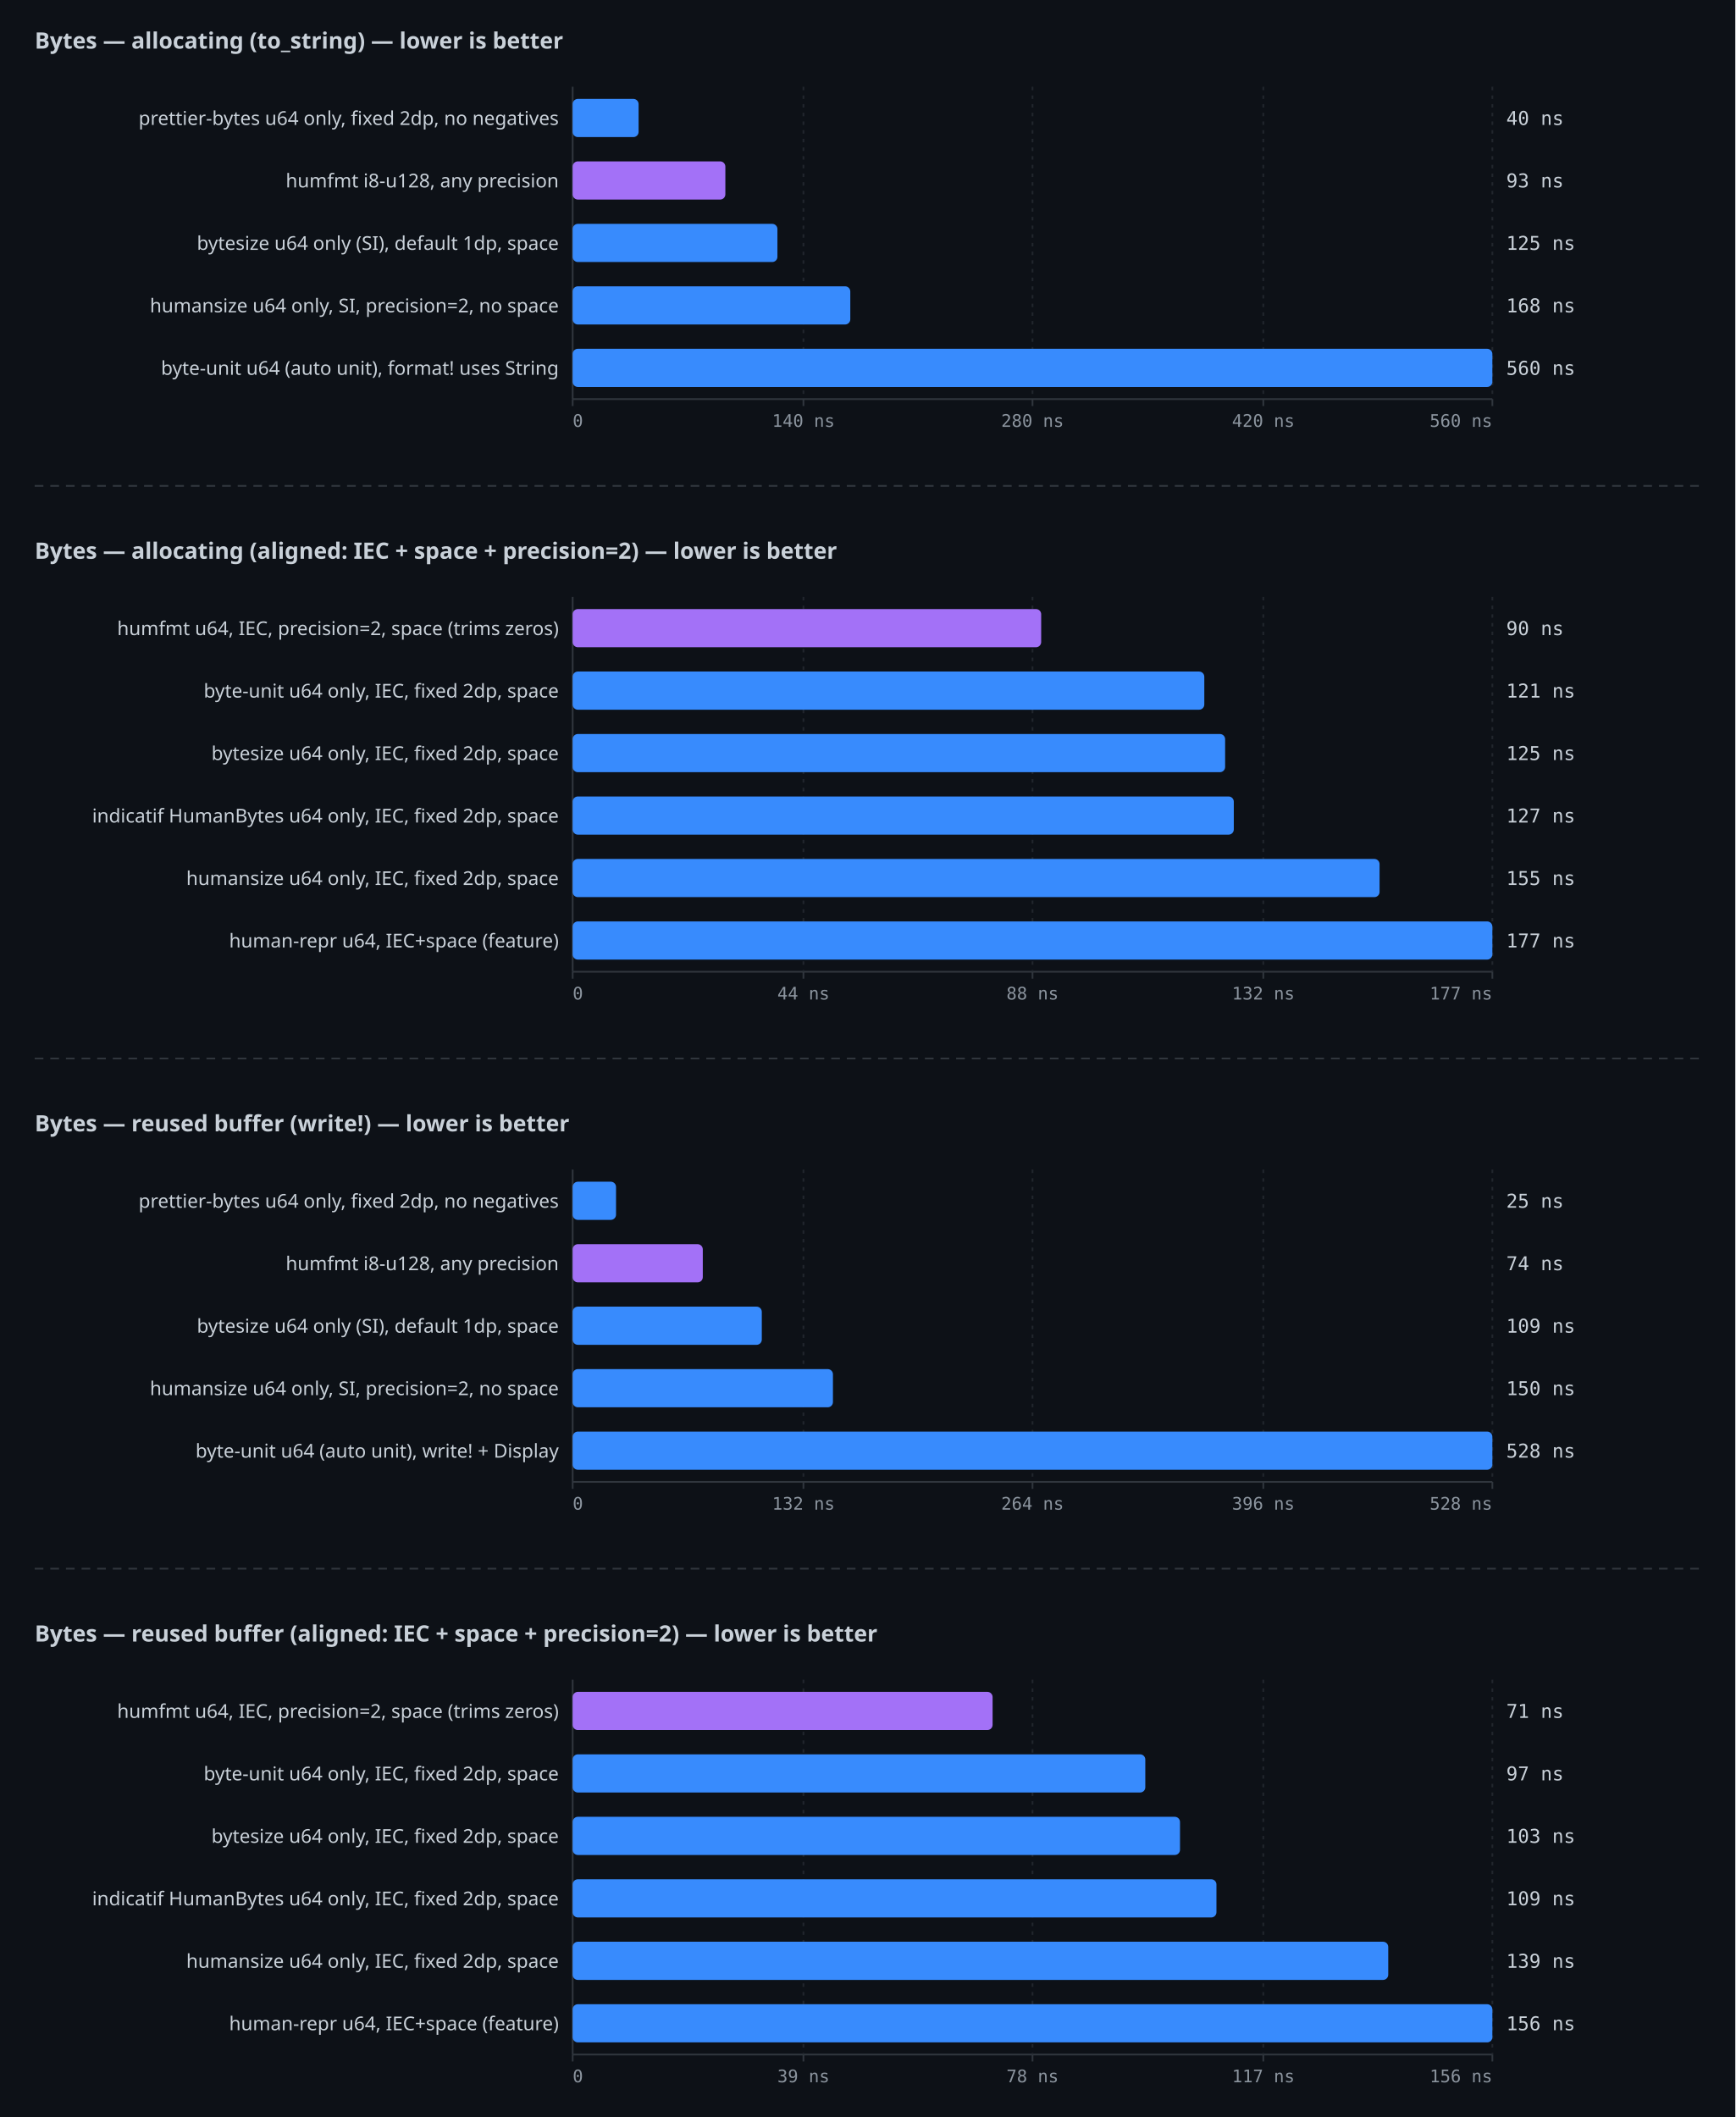
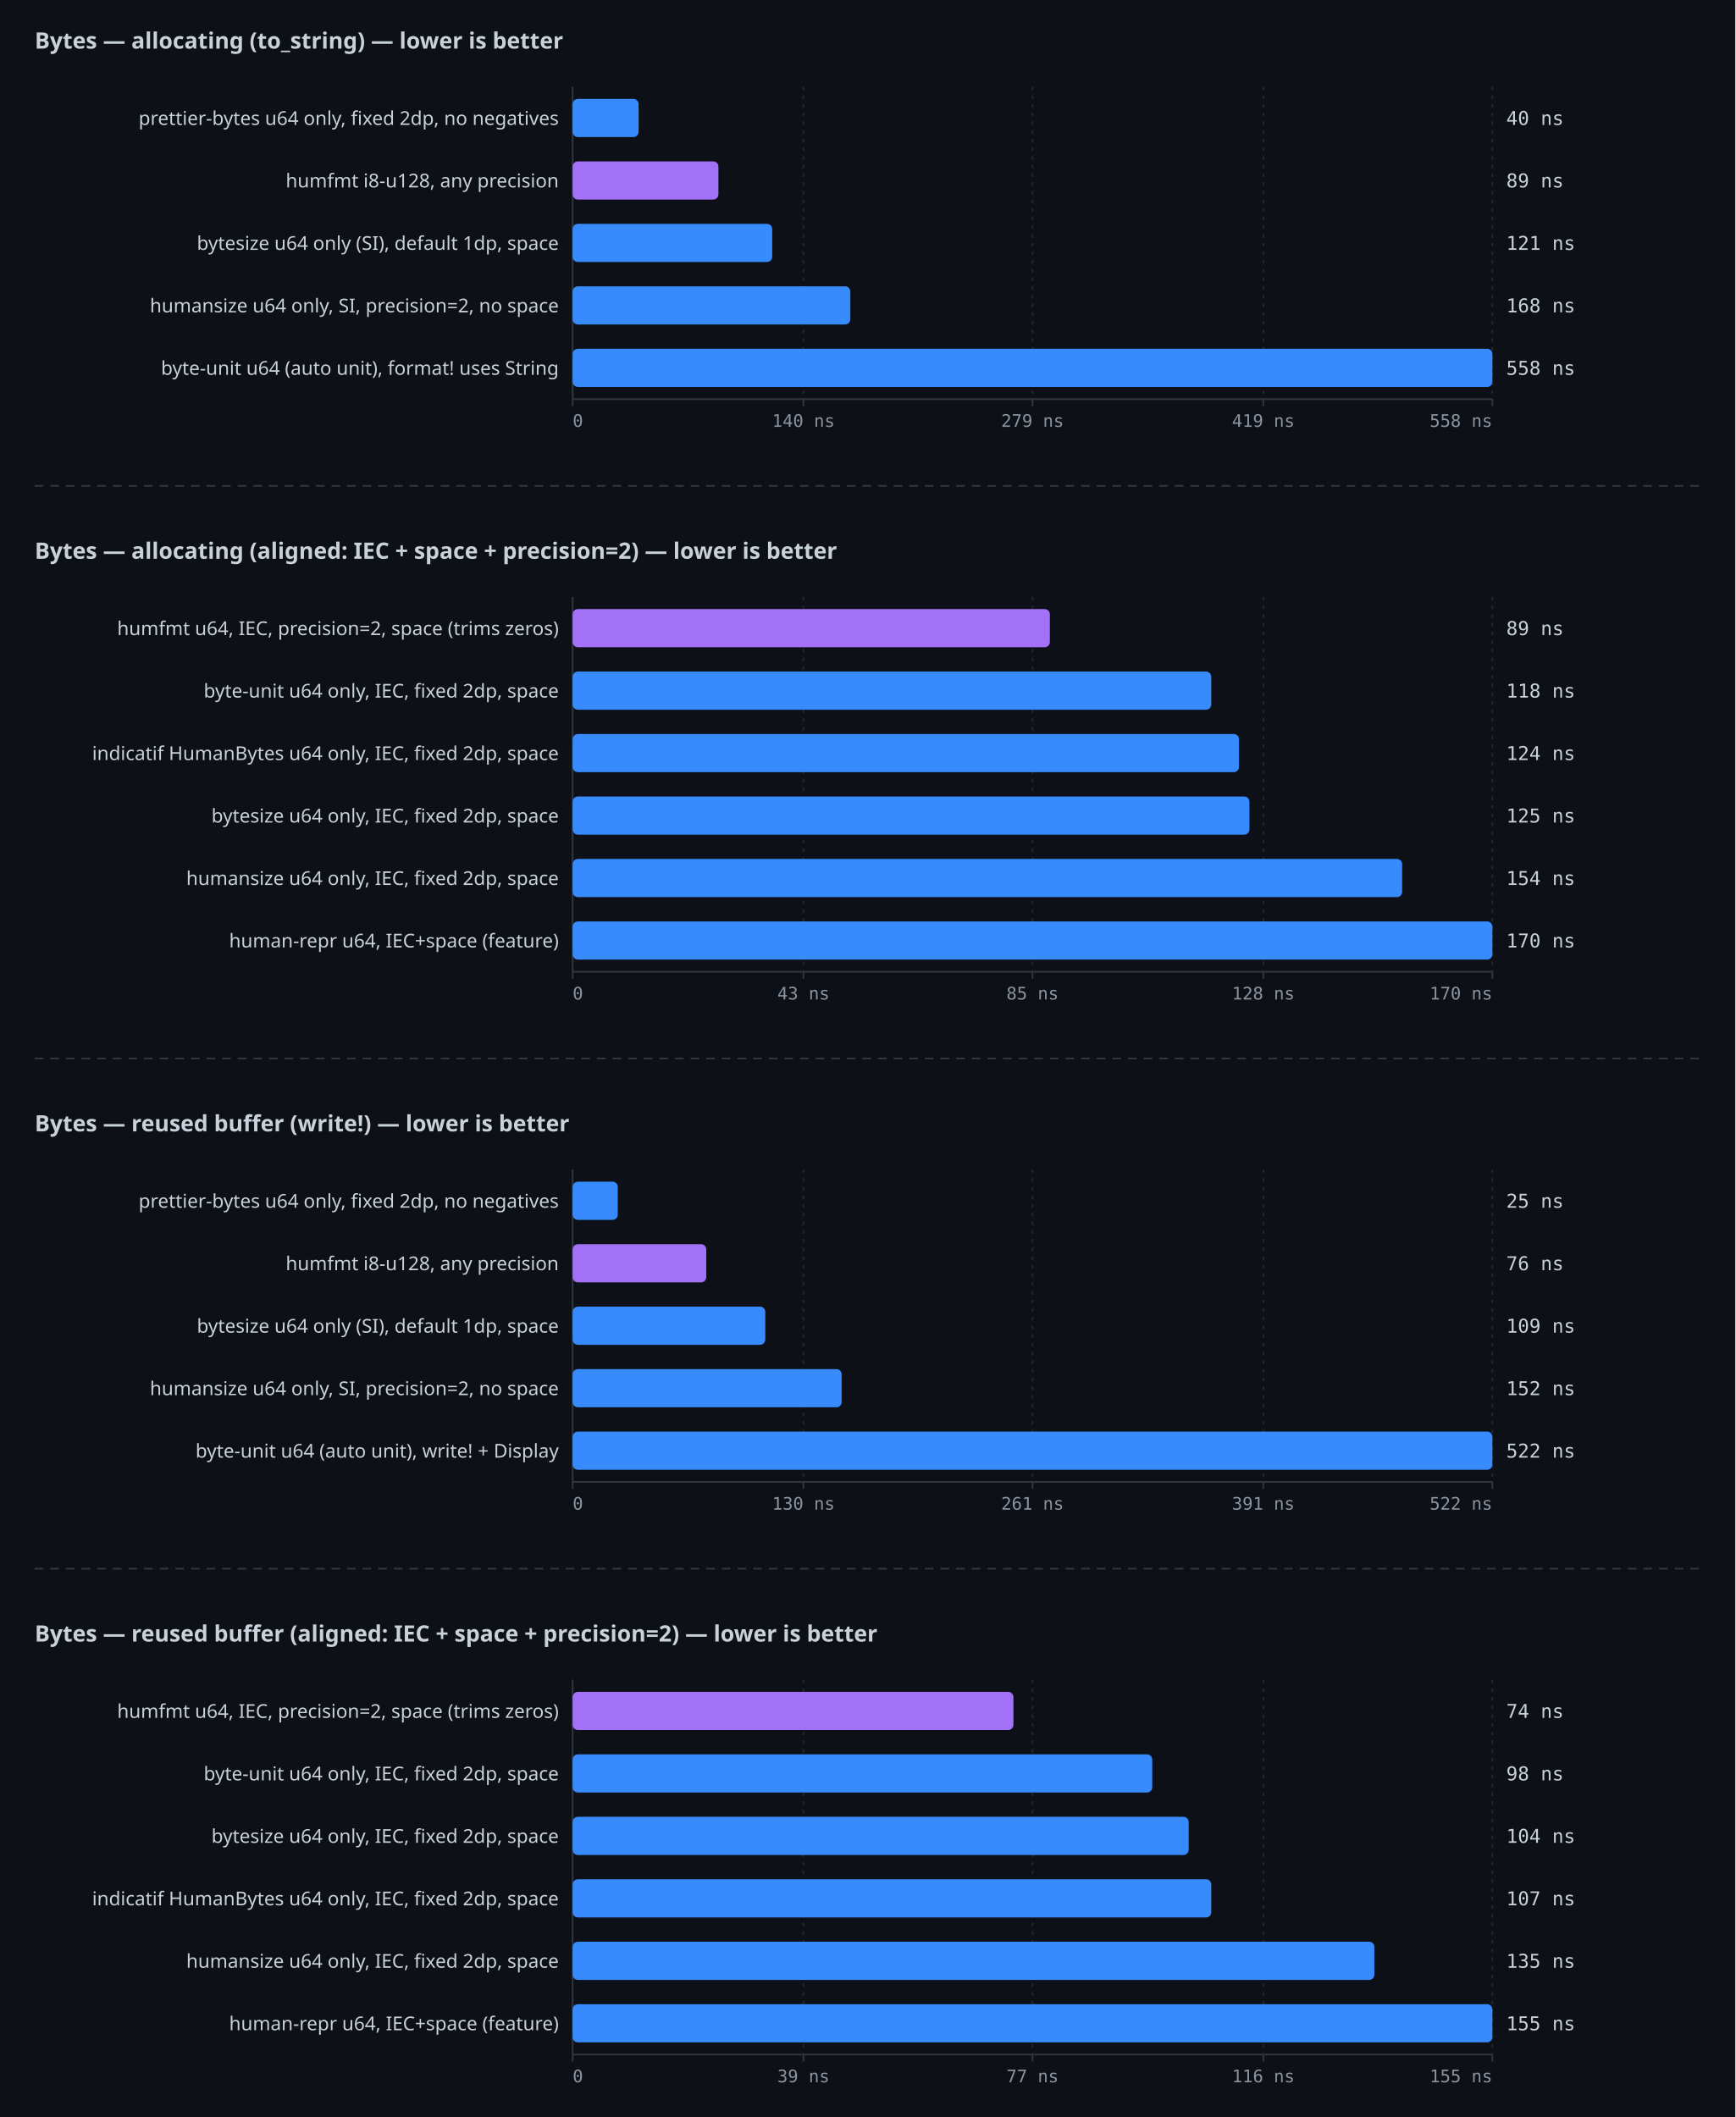
<svg xmlns="http://www.w3.org/2000/svg" width="1000" height="1220" viewBox="0 0 1000 1220">
  <rect width="100%" height="100%" fill="#0d1117" />
  <text x="20" y="28" fill="#c9d1d9" font-family="ui-sans-serif,system-ui,sans-serif" font-size="13" font-weight="600">Bytes — allocating (to_string) — lower is better</text>
  <line x1="330" y1="50" x2="330" y2="230" stroke="#30363d" stroke-width="1" />
  <line x1="330" y1="230" x2="860" y2="230" stroke="#30363d" stroke-width="1" />
  <line x1="330" y1="230" x2="330" y2="234" stroke="#30363d" stroke-width="1" />
  <text x="330" y="246" fill="#8b949e" font-family="ui-monospace,monospace" font-size="10" text-anchor="start">0</text>
  <line x1="463" y1="50" x2="463" y2="230" stroke="#21262d" stroke-width="1" stroke-dasharray="2 3" />
  <line x1="463" y1="230" x2="463" y2="234" stroke="#30363d" stroke-width="1" />
  <text x="463" y="246" fill="#8b949e" font-family="ui-monospace,monospace" font-size="10" text-anchor="middle">140 ns</text>
  <line x1="595" y1="50" x2="595" y2="230" stroke="#21262d" stroke-width="1" stroke-dasharray="2 3" />
  <line x1="595" y1="230" x2="595" y2="234" stroke="#30363d" stroke-width="1" />
-   <text x="595" y="246" fill="#8b949e" font-family="ui-monospace,monospace" font-size="10" text-anchor="middle">280 ns</text>
+   <text x="595" y="246" fill="#8b949e" font-family="ui-monospace,monospace" font-size="10" text-anchor="middle">279 ns</text>
  <line x1="728" y1="50" x2="728" y2="230" stroke="#21262d" stroke-width="1" stroke-dasharray="2 3" />
  <line x1="728" y1="230" x2="728" y2="234" stroke="#30363d" stroke-width="1" />
-   <text x="728" y="246" fill="#8b949e" font-family="ui-monospace,monospace" font-size="10" text-anchor="middle">420 ns</text>
+   <text x="728" y="246" fill="#8b949e" font-family="ui-monospace,monospace" font-size="10" text-anchor="middle">419 ns</text>
  <line x1="860" y1="50" x2="860" y2="230" stroke="#21262d" stroke-width="1" stroke-dasharray="2 3" />
  <line x1="860" y1="230" x2="860" y2="234" stroke="#30363d" stroke-width="1" />
-   <text x="860" y="246" fill="#8b949e" font-family="ui-monospace,monospace" font-size="10" text-anchor="end">560 ns</text>
+   <text x="860" y="246" fill="#8b949e" font-family="ui-monospace,monospace" font-size="10" text-anchor="end">558 ns</text>
  <rect x="330" y="57" width="38" height="22" fill="#388bfd" rx="3" />
  <text x="322" y="72" fill="#c9d1d9" font-family="ui-sans-serif,system-ui,sans-serif" font-size="11" text-anchor="end">prettier-bytes  u64 only, fixed 2dp, no negatives</text>
  <text x="868" y="72" fill="#c9d1d9" font-family="ui-monospace,monospace" font-size="11">40 ns</text>
-   <rect x="330" y="93" width="88" height="22" fill="#a371f7" rx="3" />
+   <rect x="330" y="93" width="84" height="22" fill="#a371f7" rx="3" />
  <text x="322" y="108" fill="#c9d1d9" font-family="ui-sans-serif,system-ui,sans-serif" font-size="11" text-anchor="end">humfmt  i8-u128, any precision</text>
-   <text x="868" y="108" fill="#c9d1d9" font-family="ui-monospace,monospace" font-size="11">93 ns</text>
-   <rect x="330" y="129" width="118" height="22" fill="#388bfd" rx="3" />
+   <text x="868" y="108" fill="#c9d1d9" font-family="ui-monospace,monospace" font-size="11">89 ns</text>
+   <rect x="330" y="129" width="115" height="22" fill="#388bfd" rx="3" />
  <text x="322" y="144" fill="#c9d1d9" font-family="ui-sans-serif,system-ui,sans-serif" font-size="11" text-anchor="end">bytesize  u64 only (SI), default 1dp, space</text>
-   <text x="868" y="144" fill="#c9d1d9" font-family="ui-monospace,monospace" font-size="11">125 ns</text>
+   <text x="868" y="144" fill="#c9d1d9" font-family="ui-monospace,monospace" font-size="11">121 ns</text>
  <rect x="330" y="165" width="160" height="22" fill="#388bfd" rx="3" />
  <text x="322" y="180" fill="#c9d1d9" font-family="ui-sans-serif,system-ui,sans-serif" font-size="11" text-anchor="end">humansize  u64 only, SI, precision=2, no space</text>
  <text x="868" y="180" fill="#c9d1d9" font-family="ui-monospace,monospace" font-size="11">168 ns</text>
  <rect x="330" y="201" width="530" height="22" fill="#388bfd" rx="3" />
  <text x="322" y="216" fill="#c9d1d9" font-family="ui-sans-serif,system-ui,sans-serif" font-size="11" text-anchor="end">byte-unit  u64 (auto unit), format! uses String</text>
-   <text x="868" y="216" fill="#c9d1d9" font-family="ui-monospace,monospace" font-size="11">560 ns</text>
+   <text x="868" y="216" fill="#c9d1d9" font-family="ui-monospace,monospace" font-size="11">558 ns</text>
  <line x1="20" y1="280" x2="980" y2="280" stroke="#30363d" stroke-width="1" stroke-dasharray="5 4" />
  <text x="20" y="322" fill="#c9d1d9" font-family="ui-sans-serif,system-ui,sans-serif" font-size="13" font-weight="600">Bytes — allocating (aligned: IEC + space + precision=2) — lower is better</text>
  <line x1="330" y1="344" x2="330" y2="560" stroke="#30363d" stroke-width="1" />
  <line x1="330" y1="560" x2="860" y2="560" stroke="#30363d" stroke-width="1" />
  <line x1="330" y1="560" x2="330" y2="564" stroke="#30363d" stroke-width="1" />
  <text x="330" y="576" fill="#8b949e" font-family="ui-monospace,monospace" font-size="10" text-anchor="start">0</text>
  <line x1="463" y1="344" x2="463" y2="560" stroke="#21262d" stroke-width="1" stroke-dasharray="2 3" />
  <line x1="463" y1="560" x2="463" y2="564" stroke="#30363d" stroke-width="1" />
-   <text x="463" y="576" fill="#8b949e" font-family="ui-monospace,monospace" font-size="10" text-anchor="middle">44 ns</text>
+   <text x="463" y="576" fill="#8b949e" font-family="ui-monospace,monospace" font-size="10" text-anchor="middle">43 ns</text>
  <line x1="595" y1="344" x2="595" y2="560" stroke="#21262d" stroke-width="1" stroke-dasharray="2 3" />
  <line x1="595" y1="560" x2="595" y2="564" stroke="#30363d" stroke-width="1" />
-   <text x="595" y="576" fill="#8b949e" font-family="ui-monospace,monospace" font-size="10" text-anchor="middle">88 ns</text>
+   <text x="595" y="576" fill="#8b949e" font-family="ui-monospace,monospace" font-size="10" text-anchor="middle">85 ns</text>
  <line x1="728" y1="344" x2="728" y2="560" stroke="#21262d" stroke-width="1" stroke-dasharray="2 3" />
  <line x1="728" y1="560" x2="728" y2="564" stroke="#30363d" stroke-width="1" />
-   <text x="728" y="576" fill="#8b949e" font-family="ui-monospace,monospace" font-size="10" text-anchor="middle">132 ns</text>
+   <text x="728" y="576" fill="#8b949e" font-family="ui-monospace,monospace" font-size="10" text-anchor="middle">128 ns</text>
  <line x1="860" y1="344" x2="860" y2="560" stroke="#21262d" stroke-width="1" stroke-dasharray="2 3" />
  <line x1="860" y1="560" x2="860" y2="564" stroke="#30363d" stroke-width="1" />
-   <text x="860" y="576" fill="#8b949e" font-family="ui-monospace,monospace" font-size="10" text-anchor="end">177 ns</text>
-   <rect x="330" y="351" width="270" height="22" fill="#a371f7" rx="3" />
+   <text x="860" y="576" fill="#8b949e" font-family="ui-monospace,monospace" font-size="10" text-anchor="end">170 ns</text>
+   <rect x="330" y="351" width="275" height="22" fill="#a371f7" rx="3" />
  <text x="322" y="366" fill="#c9d1d9" font-family="ui-sans-serif,system-ui,sans-serif" font-size="11" text-anchor="end">humfmt  u64, IEC, precision=2, space (trims zeros)</text>
-   <text x="868" y="366" fill="#c9d1d9" font-family="ui-monospace,monospace" font-size="11">90 ns</text>
-   <rect x="330" y="387" width="364" height="22" fill="#388bfd" rx="3" />
+   <text x="868" y="366" fill="#c9d1d9" font-family="ui-monospace,monospace" font-size="11">89 ns</text>
+   <rect x="330" y="387" width="368" height="22" fill="#388bfd" rx="3" />
  <text x="322" y="402" fill="#c9d1d9" font-family="ui-sans-serif,system-ui,sans-serif" font-size="11" text-anchor="end">byte-unit  u64 only, IEC, fixed 2dp, space</text>
-   <text x="868" y="402" fill="#c9d1d9" font-family="ui-monospace,monospace" font-size="11">121 ns</text>
-   <rect x="330" y="423" width="376" height="22" fill="#388bfd" rx="3" />
-   <text x="322" y="438" fill="#c9d1d9" font-family="ui-sans-serif,system-ui,sans-serif" font-size="11" text-anchor="end">bytesize  u64 only, IEC, fixed 2dp, space</text>
-   <text x="868" y="438" fill="#c9d1d9" font-family="ui-monospace,monospace" font-size="11">125 ns</text>
-   <rect x="330" y="459" width="381" height="22" fill="#388bfd" rx="3" />
-   <text x="322" y="474" fill="#c9d1d9" font-family="ui-sans-serif,system-ui,sans-serif" font-size="11" text-anchor="end">indicatif HumanBytes  u64 only, IEC, fixed 2dp, space</text>
-   <text x="868" y="474" fill="#c9d1d9" font-family="ui-monospace,monospace" font-size="11">127 ns</text>
-   <rect x="330" y="495" width="465" height="22" fill="#388bfd" rx="3" />
+   <text x="868" y="402" fill="#c9d1d9" font-family="ui-monospace,monospace" font-size="11">118 ns</text>
+   <rect x="330" y="423" width="384" height="22" fill="#388bfd" rx="3" />
+   <text x="322" y="438" fill="#c9d1d9" font-family="ui-sans-serif,system-ui,sans-serif" font-size="11" text-anchor="end">indicatif HumanBytes  u64 only, IEC, fixed 2dp, space</text>
+   <text x="868" y="438" fill="#c9d1d9" font-family="ui-monospace,monospace" font-size="11">124 ns</text>
+   <rect x="330" y="459" width="390" height="22" fill="#388bfd" rx="3" />
+   <text x="322" y="474" fill="#c9d1d9" font-family="ui-sans-serif,system-ui,sans-serif" font-size="11" text-anchor="end">bytesize  u64 only, IEC, fixed 2dp, space</text>
+   <text x="868" y="474" fill="#c9d1d9" font-family="ui-monospace,monospace" font-size="11">125 ns</text>
+   <rect x="330" y="495" width="478" height="22" fill="#388bfd" rx="3" />
  <text x="322" y="510" fill="#c9d1d9" font-family="ui-sans-serif,system-ui,sans-serif" font-size="11" text-anchor="end">humansize  u64 only, IEC, fixed 2dp, space</text>
-   <text x="868" y="510" fill="#c9d1d9" font-family="ui-monospace,monospace" font-size="11">155 ns</text>
+   <text x="868" y="510" fill="#c9d1d9" font-family="ui-monospace,monospace" font-size="11">154 ns</text>
  <rect x="330" y="531" width="530" height="22" fill="#388bfd" rx="3" />
  <text x="322" y="546" fill="#c9d1d9" font-family="ui-sans-serif,system-ui,sans-serif" font-size="11" text-anchor="end">human-repr  u64, IEC+space (feature)</text>
-   <text x="868" y="546" fill="#c9d1d9" font-family="ui-monospace,monospace" font-size="11">177 ns</text>
+   <text x="868" y="546" fill="#c9d1d9" font-family="ui-monospace,monospace" font-size="11">170 ns</text>
  <line x1="20" y1="610" x2="980" y2="610" stroke="#30363d" stroke-width="1" stroke-dasharray="5 4" />
  <text x="20" y="652" fill="#c9d1d9" font-family="ui-sans-serif,system-ui,sans-serif" font-size="13" font-weight="600">Bytes — reused buffer (write!) — lower is better</text>
  <line x1="330" y1="674" x2="330" y2="854" stroke="#30363d" stroke-width="1" />
  <line x1="330" y1="854" x2="860" y2="854" stroke="#30363d" stroke-width="1" />
  <line x1="330" y1="854" x2="330" y2="858" stroke="#30363d" stroke-width="1" />
  <text x="330" y="870" fill="#8b949e" font-family="ui-monospace,monospace" font-size="10" text-anchor="start">0</text>
  <line x1="463" y1="674" x2="463" y2="854" stroke="#21262d" stroke-width="1" stroke-dasharray="2 3" />
  <line x1="463" y1="854" x2="463" y2="858" stroke="#30363d" stroke-width="1" />
-   <text x="463" y="870" fill="#8b949e" font-family="ui-monospace,monospace" font-size="10" text-anchor="middle">132 ns</text>
+   <text x="463" y="870" fill="#8b949e" font-family="ui-monospace,monospace" font-size="10" text-anchor="middle">130 ns</text>
  <line x1="595" y1="674" x2="595" y2="854" stroke="#21262d" stroke-width="1" stroke-dasharray="2 3" />
  <line x1="595" y1="854" x2="595" y2="858" stroke="#30363d" stroke-width="1" />
-   <text x="595" y="870" fill="#8b949e" font-family="ui-monospace,monospace" font-size="10" text-anchor="middle">264 ns</text>
+   <text x="595" y="870" fill="#8b949e" font-family="ui-monospace,monospace" font-size="10" text-anchor="middle">261 ns</text>
  <line x1="728" y1="674" x2="728" y2="854" stroke="#21262d" stroke-width="1" stroke-dasharray="2 3" />
  <line x1="728" y1="854" x2="728" y2="858" stroke="#30363d" stroke-width="1" />
-   <text x="728" y="870" fill="#8b949e" font-family="ui-monospace,monospace" font-size="10" text-anchor="middle">396 ns</text>
+   <text x="728" y="870" fill="#8b949e" font-family="ui-monospace,monospace" font-size="10" text-anchor="middle">391 ns</text>
  <line x1="860" y1="674" x2="860" y2="854" stroke="#21262d" stroke-width="1" stroke-dasharray="2 3" />
  <line x1="860" y1="854" x2="860" y2="858" stroke="#30363d" stroke-width="1" />
-   <text x="860" y="870" fill="#8b949e" font-family="ui-monospace,monospace" font-size="10" text-anchor="end">528 ns</text>
-   <rect x="330" y="681" width="25" height="22" fill="#388bfd" rx="3" />
+   <text x="860" y="870" fill="#8b949e" font-family="ui-monospace,monospace" font-size="10" text-anchor="end">522 ns</text>
+   <rect x="330" y="681" width="26" height="22" fill="#388bfd" rx="3" />
  <text x="322" y="696" fill="#c9d1d9" font-family="ui-sans-serif,system-ui,sans-serif" font-size="11" text-anchor="end">prettier-bytes  u64 only, fixed 2dp, no negatives</text>
  <text x="868" y="696" fill="#c9d1d9" font-family="ui-monospace,monospace" font-size="11">25 ns</text>
-   <rect x="330" y="717" width="75" height="22" fill="#a371f7" rx="3" />
+   <rect x="330" y="717" width="77" height="22" fill="#a371f7" rx="3" />
  <text x="322" y="732" fill="#c9d1d9" font-family="ui-sans-serif,system-ui,sans-serif" font-size="11" text-anchor="end">humfmt  i8-u128, any precision</text>
-   <text x="868" y="732" fill="#c9d1d9" font-family="ui-monospace,monospace" font-size="11">74 ns</text>
-   <rect x="330" y="753" width="109" height="22" fill="#388bfd" rx="3" />
+   <text x="868" y="732" fill="#c9d1d9" font-family="ui-monospace,monospace" font-size="11">76 ns</text>
+   <rect x="330" y="753" width="111" height="22" fill="#388bfd" rx="3" />
  <text x="322" y="768" fill="#c9d1d9" font-family="ui-sans-serif,system-ui,sans-serif" font-size="11" text-anchor="end">bytesize  u64 only (SI), default 1dp, space</text>
  <text x="868" y="768" fill="#c9d1d9" font-family="ui-monospace,monospace" font-size="11">109 ns</text>
-   <rect x="330" y="789" width="150" height="22" fill="#388bfd" rx="3" />
+   <rect x="330" y="789" width="155" height="22" fill="#388bfd" rx="3" />
  <text x="322" y="804" fill="#c9d1d9" font-family="ui-sans-serif,system-ui,sans-serif" font-size="11" text-anchor="end">humansize  u64 only, SI, precision=2, no space</text>
-   <text x="868" y="804" fill="#c9d1d9" font-family="ui-monospace,monospace" font-size="11">150 ns</text>
+   <text x="868" y="804" fill="#c9d1d9" font-family="ui-monospace,monospace" font-size="11">152 ns</text>
  <rect x="330" y="825" width="530" height="22" fill="#388bfd" rx="3" />
  <text x="322" y="840" fill="#c9d1d9" font-family="ui-sans-serif,system-ui,sans-serif" font-size="11" text-anchor="end">byte-unit  u64 (auto unit), write! + Display</text>
-   <text x="868" y="840" fill="#c9d1d9" font-family="ui-monospace,monospace" font-size="11">528 ns</text>
+   <text x="868" y="840" fill="#c9d1d9" font-family="ui-monospace,monospace" font-size="11">522 ns</text>
  <line x1="20" y1="904" x2="980" y2="904" stroke="#30363d" stroke-width="1" stroke-dasharray="5 4" />
  <text x="20" y="946" fill="#c9d1d9" font-family="ui-sans-serif,system-ui,sans-serif" font-size="13" font-weight="600">Bytes — reused buffer (aligned: IEC + space + precision=2) — lower is better</text>
  <line x1="330" y1="968" x2="330" y2="1184" stroke="#30363d" stroke-width="1" />
  <line x1="330" y1="1184" x2="860" y2="1184" stroke="#30363d" stroke-width="1" />
  <line x1="330" y1="1184" x2="330" y2="1188" stroke="#30363d" stroke-width="1" />
  <text x="330" y="1200" fill="#8b949e" font-family="ui-monospace,monospace" font-size="10" text-anchor="start">0</text>
  <line x1="463" y1="968" x2="463" y2="1184" stroke="#21262d" stroke-width="1" stroke-dasharray="2 3" />
  <line x1="463" y1="1184" x2="463" y2="1188" stroke="#30363d" stroke-width="1" />
  <text x="463" y="1200" fill="#8b949e" font-family="ui-monospace,monospace" font-size="10" text-anchor="middle">39 ns</text>
  <line x1="595" y1="968" x2="595" y2="1184" stroke="#21262d" stroke-width="1" stroke-dasharray="2 3" />
  <line x1="595" y1="1184" x2="595" y2="1188" stroke="#30363d" stroke-width="1" />
-   <text x="595" y="1200" fill="#8b949e" font-family="ui-monospace,monospace" font-size="10" text-anchor="middle">78 ns</text>
+   <text x="595" y="1200" fill="#8b949e" font-family="ui-monospace,monospace" font-size="10" text-anchor="middle">77 ns</text>
  <line x1="728" y1="968" x2="728" y2="1184" stroke="#21262d" stroke-width="1" stroke-dasharray="2 3" />
  <line x1="728" y1="1184" x2="728" y2="1188" stroke="#30363d" stroke-width="1" />
-   <text x="728" y="1200" fill="#8b949e" font-family="ui-monospace,monospace" font-size="10" text-anchor="middle">117 ns</text>
+   <text x="728" y="1200" fill="#8b949e" font-family="ui-monospace,monospace" font-size="10" text-anchor="middle">116 ns</text>
  <line x1="860" y1="968" x2="860" y2="1184" stroke="#21262d" stroke-width="1" stroke-dasharray="2 3" />
  <line x1="860" y1="1184" x2="860" y2="1188" stroke="#30363d" stroke-width="1" />
-   <text x="860" y="1200" fill="#8b949e" font-family="ui-monospace,monospace" font-size="10" text-anchor="end">156 ns</text>
-   <rect x="330" y="975" width="242" height="22" fill="#a371f7" rx="3" />
+   <text x="860" y="1200" fill="#8b949e" font-family="ui-monospace,monospace" font-size="10" text-anchor="end">155 ns</text>
+   <rect x="330" y="975" width="254" height="22" fill="#a371f7" rx="3" />
  <text x="322" y="990" fill="#c9d1d9" font-family="ui-sans-serif,system-ui,sans-serif" font-size="11" text-anchor="end">humfmt  u64, IEC, precision=2, space (trims zeros)</text>
-   <text x="868" y="990" fill="#c9d1d9" font-family="ui-monospace,monospace" font-size="11">71 ns</text>
-   <rect x="330" y="1011" width="330" height="22" fill="#388bfd" rx="3" />
+   <text x="868" y="990" fill="#c9d1d9" font-family="ui-monospace,monospace" font-size="11">74 ns</text>
+   <rect x="330" y="1011" width="334" height="22" fill="#388bfd" rx="3" />
  <text x="322" y="1026" fill="#c9d1d9" font-family="ui-sans-serif,system-ui,sans-serif" font-size="11" text-anchor="end">byte-unit  u64 only, IEC, fixed 2dp, space</text>
-   <text x="868" y="1026" fill="#c9d1d9" font-family="ui-monospace,monospace" font-size="11">97 ns</text>
-   <rect x="330" y="1047" width="350" height="22" fill="#388bfd" rx="3" />
+   <text x="868" y="1026" fill="#c9d1d9" font-family="ui-monospace,monospace" font-size="11">98 ns</text>
+   <rect x="330" y="1047" width="355" height="22" fill="#388bfd" rx="3" />
  <text x="322" y="1062" fill="#c9d1d9" font-family="ui-sans-serif,system-ui,sans-serif" font-size="11" text-anchor="end">bytesize  u64 only, IEC, fixed 2dp, space</text>
-   <text x="868" y="1062" fill="#c9d1d9" font-family="ui-monospace,monospace" font-size="11">103 ns</text>
-   <rect x="330" y="1083" width="371" height="22" fill="#388bfd" rx="3" />
+   <text x="868" y="1062" fill="#c9d1d9" font-family="ui-monospace,monospace" font-size="11">104 ns</text>
+   <rect x="330" y="1083" width="368" height="22" fill="#388bfd" rx="3" />
  <text x="322" y="1098" fill="#c9d1d9" font-family="ui-sans-serif,system-ui,sans-serif" font-size="11" text-anchor="end">indicatif HumanBytes  u64 only, IEC, fixed 2dp, space</text>
-   <text x="868" y="1098" fill="#c9d1d9" font-family="ui-monospace,monospace" font-size="11">109 ns</text>
-   <rect x="330" y="1119" width="470" height="22" fill="#388bfd" rx="3" />
+   <text x="868" y="1098" fill="#c9d1d9" font-family="ui-monospace,monospace" font-size="11">107 ns</text>
+   <rect x="330" y="1119" width="462" height="22" fill="#388bfd" rx="3" />
  <text x="322" y="1134" fill="#c9d1d9" font-family="ui-sans-serif,system-ui,sans-serif" font-size="11" text-anchor="end">humansize  u64 only, IEC, fixed 2dp, space</text>
-   <text x="868" y="1134" fill="#c9d1d9" font-family="ui-monospace,monospace" font-size="11">139 ns</text>
+   <text x="868" y="1134" fill="#c9d1d9" font-family="ui-monospace,monospace" font-size="11">135 ns</text>
  <rect x="330" y="1155" width="530" height="22" fill="#388bfd" rx="3" />
  <text x="322" y="1170" fill="#c9d1d9" font-family="ui-sans-serif,system-ui,sans-serif" font-size="11" text-anchor="end">human-repr  u64, IEC+space (feature)</text>
-   <text x="868" y="1170" fill="#c9d1d9" font-family="ui-monospace,monospace" font-size="11">156 ns</text>
+   <text x="868" y="1170" fill="#c9d1d9" font-family="ui-monospace,monospace" font-size="11">155 ns</text>
</svg>
